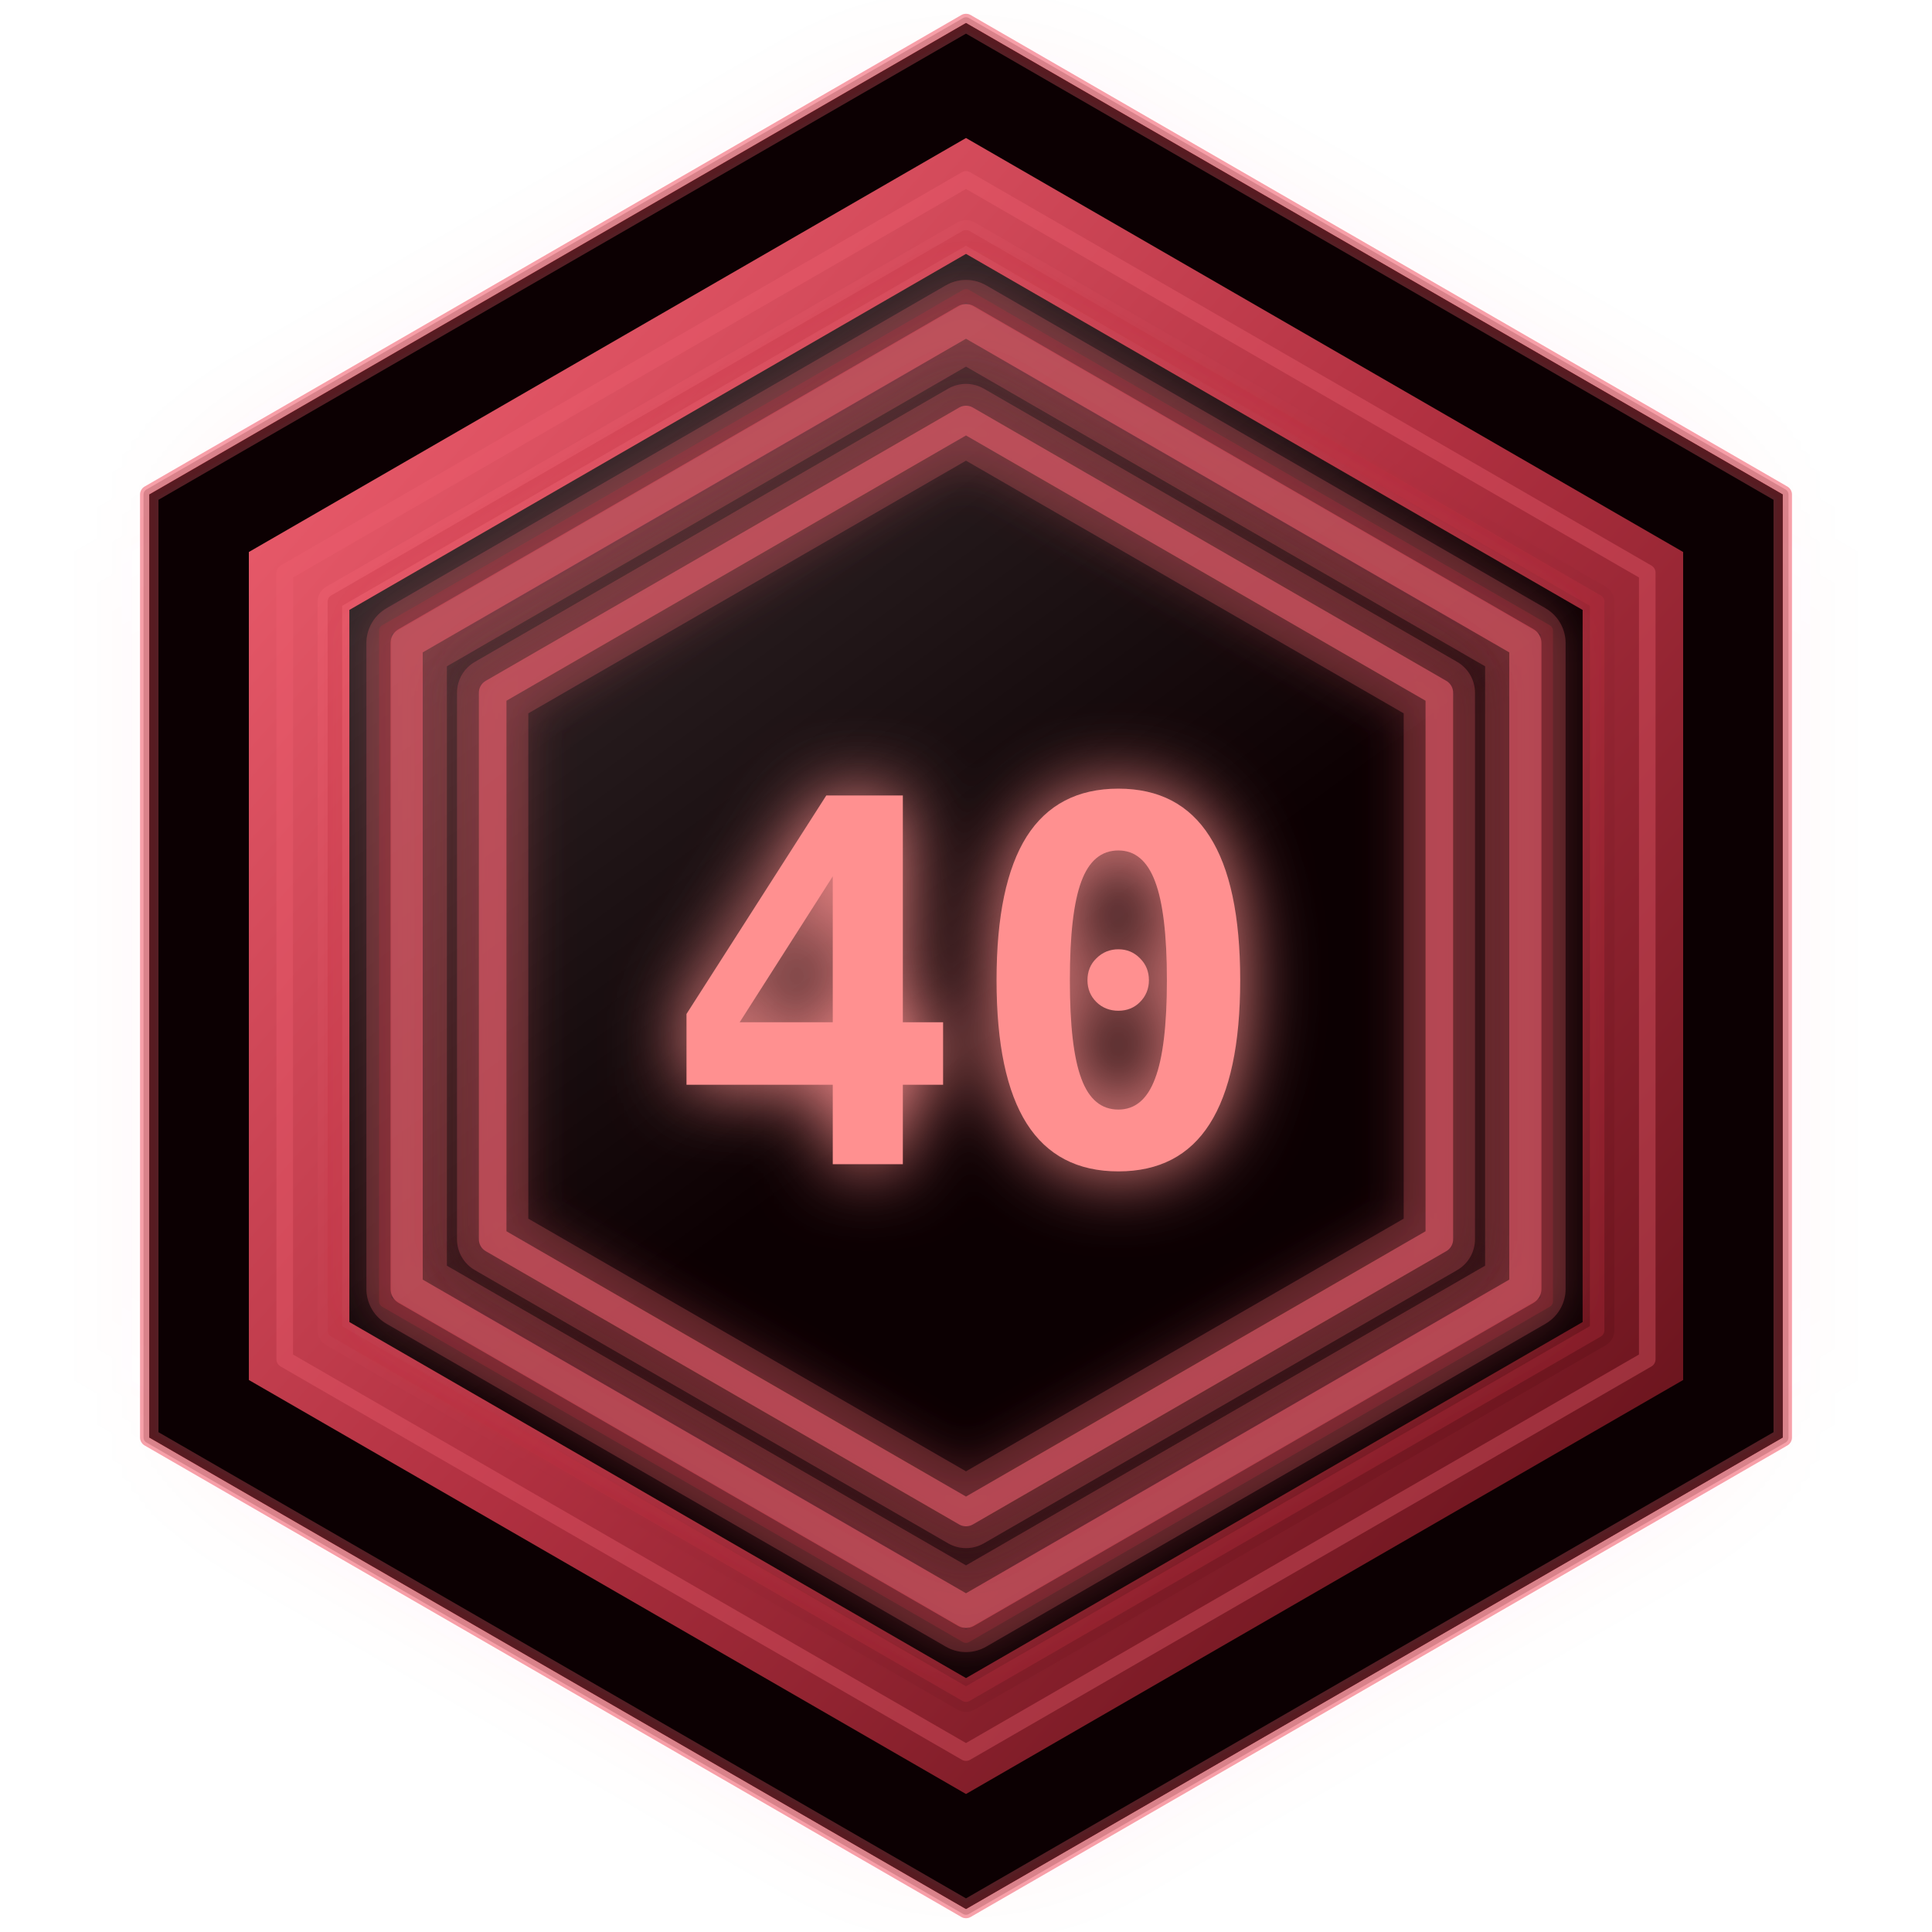
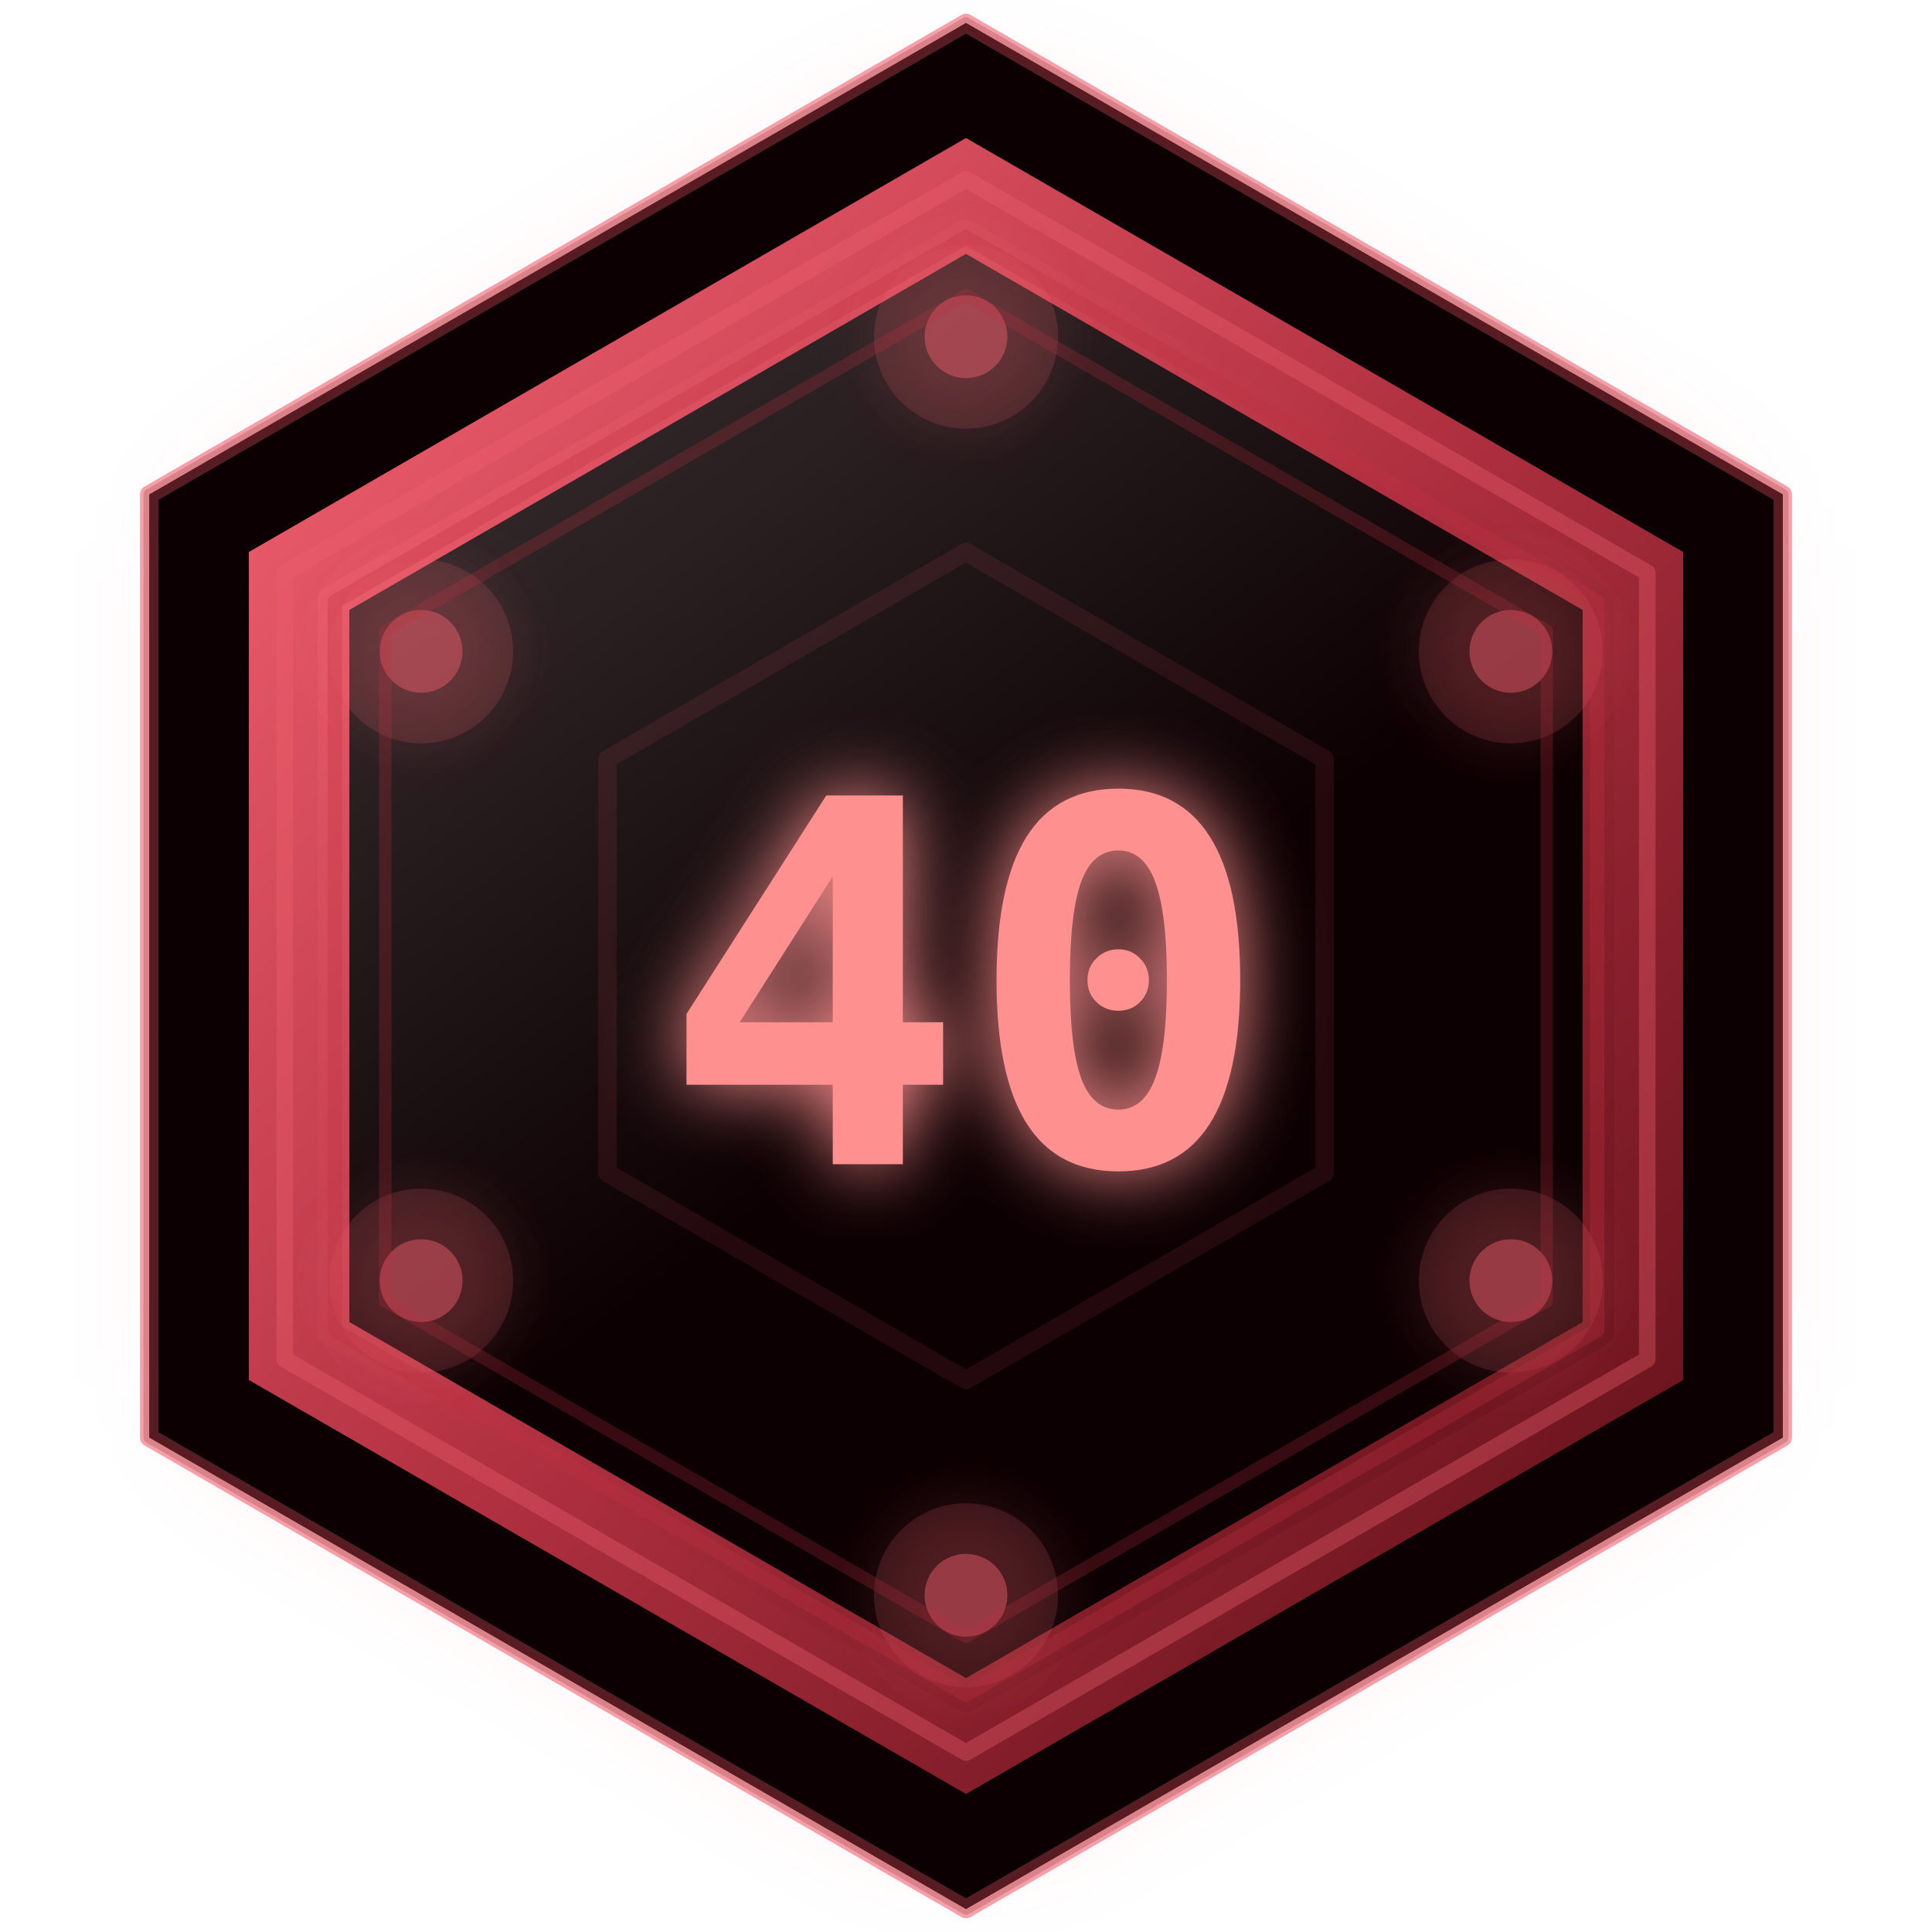
<svg xmlns="http://www.w3.org/2000/svg" width="84" height="84" viewBox="0 0 84 84" role="img" aria-label="Level 40 Badge">
  <defs>
    <radialGradient id="bglv40" cx="35%" cy="28%" r="72%">
      <stop offset="0%" stop-color="#0c0002" />
      <stop offset="100%" stop-color="#0c0002" />
    </radialGradient>
    <linearGradient id="rimlv40" x1="5%" y1="5%" x2="95%" y2="95%">
      <stop offset="0%" stop-color="#f06070" />
      <stop offset="50%" stop-color="#b03040" />
      <stop offset="100%" stop-color="#601018" />
    </linearGradient>
    <linearGradient id="shlv40" x1="18%" y1="0%" x2="82%" y2="100%">
      <stop offset="0%" stop-color="white" stop-opacity="0.18" />
      <stop offset="55%" stop-color="white" stop-opacity="0" />
    </linearGradient>
    <filter id="gllv40" x="-40%" y="-40%" width="180%" height="180%">
      <feGaussianBlur stdDeviation="1.6" result="b" />
      <feMerge>
        <feMergeNode in="b" />
        <feMergeNode in="SourceGraphic" />
      </feMerge>
    </filter>
    <filter id="halolv40" x="-35%" y="-35%" width="170%" height="170%">
      <feGaussianBlur stdDeviation="3.5" result="b" />
      <feMerge>
        <feMergeNode in="b" />
        <feMergeNode in="SourceGraphic" />
      </feMerge>
    </filter>
    <linearGradient id="pglv40_0" x1="5%" y1="0%" x2="95%" y2="100%">
      <stop offset="0%" stop-color="#f06070" stop-opacity="0.95" />
      <stop offset="38%" stop-color="#b03040" stop-opacity="0.90" />
      <stop offset="100%" stop-color="#601018" stop-opacity="0.85" />
    </linearGradient>
    <linearGradient id="pglv40_1" x1="5%" y1="0%" x2="95%" y2="100%">
      <stop offset="0%" stop-color="#f06070" stop-opacity="0.95" />
      <stop offset="38%" stop-color="#b03040" stop-opacity="0.90" />
      <stop offset="100%" stop-color="#601018" stop-opacity="0.85" />
    </linearGradient>
    <linearGradient id="pglv40_2" x1="5%" y1="0%" x2="95%" y2="100%">
      <stop offset="0%" stop-color="#f06070" stop-opacity="0.95" />
      <stop offset="38%" stop-color="#b03040" stop-opacity="0.90" />
      <stop offset="100%" stop-color="#601018" stop-opacity="0.85" />
    </linearGradient>
-     <filter id="rotGlowlv40" x="-30%" y="-30%" width="160%" height="160%">
-       <feGaussianBlur stdDeviation="1.0" result="b" />
+     <filter id="rotDotGlowlv40" x="-80%" y="-80%" width="360%" height="360%">
+       <feGaussianBlur stdDeviation="1.2" result="b" />
      <feMerge>
        <feMergeNode in="b" />
        <feMergeNode in="SourceGraphic" />
      </feMerge>
    </filter>
  </defs>
  <path d="M73.18,24.00 L73.18,60.00 L42.00,78.00 L10.82,60.00 L10.82,24.00 L42.00,6.00Z" fill="#f06070" fill-opacity="0.28" filter="url(#halolv40)" />
  <path d="M75.98,22.38 L75.98,61.62 L42.00,81.24 L8.02,61.62 L8.02,22.38 L42.00,2.76Z" fill="url(#pglv40_0)" />
  <path d="M73.18,24.00 L73.18,60.00 L42.00,78.00 L10.82,60.00 L10.82,24.00 L42.00,6.00Z" fill="#0c0002" />
  <path d="M75.98,22.38 L75.98,61.62 L42.00,81.24 L8.02,61.62 L8.02,22.38 L42.00,2.76Z" fill="none" stroke="#f06070" stroke-width="0.8" stroke-opacity="0.48" stroke-linejoin="round" />
  <path d="M73.18,24.00 L73.18,60.00 L42.00,78.00 L10.82,60.00 L10.82,24.00 L42.00,6.00Z" fill="none" stroke="#601018" stroke-width="0.5" stroke-opacity="0.28" stroke-linejoin="round" />
  <path d="M77.51,21.50 L77.51,62.50 L42.00,83.00 L6.49,62.50 L6.49,21.50 L42.00,1.00Z" fill="url(#pglv40_1)" />
  <path d="M75.98,22.38 L75.98,61.62 L42.00,81.24 L8.02,61.62 L8.02,22.38 L42.00,2.76Z" fill="#0c0002" />
  <path d="M77.51,21.50 L77.51,62.50 L42.00,83.00 L6.49,62.50 L6.49,21.50 L42.00,1.00Z" fill="none" stroke="#f06070" stroke-width="0.8" stroke-opacity="0.40" stroke-linejoin="round" />
  <path d="M75.98,22.38 L75.98,61.62 L42.00,81.24 L8.02,61.62 L8.02,22.38 L42.00,2.76Z" fill="none" stroke="#601018" stroke-width="0.5" stroke-opacity="0.24" stroke-linejoin="round" />
  <path d="M77.51,21.50 L77.51,62.50 L42.00,83.00 L6.49,62.50 L6.49,21.50 L42.00,1.00Z" fill="url(#pglv40_2)" />
  <path d="M77.51,21.50 L77.51,62.50 L42.00,83.00 L6.49,62.50 L6.49,21.50 L42.00,1.00Z" fill="#0c0002" />
  <path d="M77.51,21.50 L77.51,62.50 L42.00,83.00 L6.49,62.50 L6.49,21.50 L42.00,1.00Z" fill="none" stroke="#f06070" stroke-width="0.8" stroke-opacity="0.32" stroke-linejoin="round" />
  <path d="M77.51,21.50 L77.51,62.50 L42.00,83.00 L6.49,62.50 L6.49,21.50 L42.00,1.00Z" fill="none" stroke="#601018" stroke-width="0.5" stroke-opacity="0.20" stroke-linejoin="round" />
  <path d="M73.18,24.00 L73.18,60.00 L42.00,78.00 L10.82,60.00 L10.82,24.00 L42.00,6.00Z" fill="url(#rimlv40)" />
  <path d="M69.44,26.16 L69.44,57.84 L42.00,73.68 L14.56,57.84 L14.56,26.16 L42.00,10.32Z" fill="#0c0002" />
  <path d="M69.44,26.16 L69.44,57.84 L42.00,73.68 L14.56,57.84 L14.56,26.16 L42.00,10.32Z" fill="none" stroke="url(#rimlv40)" stroke-width="1.5" stroke-linejoin="round" />
  <path d="M68.81,26.52 L68.81,57.48 L42.00,72.96 L15.19,57.48 L15.19,26.52 L42.00,11.04Z" fill="url(#bglv40)" />
  <path d="M68.81,26.52 L68.81,57.48 L42.00,72.96 L15.19,57.48 L15.19,26.52 L42.00,11.04Z" fill="url(#shlv40)" />
-   <path d="M66.32,27.96 L66.32,56.04 L42.00,70.08 L17.68,56.04 L17.68,27.96 L42.00,13.92Z" fill="none" stroke="#f06070" stroke-width="3.5" stroke-opacity="0.25" filter="url(#rotGlowlv40)" stroke-linejoin="round" />
-   <path d="M66.32,27.96 L66.32,56.04 L42.00,70.08 L17.68,56.04 L17.68,27.96 L42.00,13.92Z" fill="none" stroke="#f06070" stroke-width="1.4" stroke-opacity="0.55" stroke-linejoin="round" />
-   <path d="M62.58,53.88 L42.00,65.76 L21.42,53.88 L21.42,30.12 L42.00,18.24 L62.58,30.12Z" fill="none" stroke="#f06070" stroke-width="3.1" stroke-opacity="0.25" filter="url(#rotGlowlv40)" stroke-linejoin="round" />
-   <path d="M62.58,53.88 L42.00,65.76 L21.42,53.88 L21.42,30.12 L42.00,18.24 L62.58,30.12Z" fill="none" stroke="#f06070" stroke-width="1.2" stroke-opacity="0.55" stroke-linejoin="round" />
+   <circle cx="65.69" cy="28.32" r="4.0" fill="#f06070" fill-opacity="0.16" filter="url(#rotDotGlowlv40)" />
+   <circle cx="65.69" cy="28.32" r="1.8" fill="#f06070" fill-opacity="0.45" />
+   <circle cx="65.69" cy="55.68" r="4.0" fill="#f06070" fill-opacity="0.16" filter="url(#rotDotGlowlv40)" />
+   <circle cx="65.69" cy="55.68" r="1.8" fill="#f06070" fill-opacity="0.45" />
+   <circle cx="42.00" cy="69.36" r="4.0" fill="#f06070" fill-opacity="0.16" filter="url(#rotDotGlowlv40)" />
+   <circle cx="42.00" cy="69.36" r="1.8" fill="#f06070" fill-opacity="0.45" />
+   <circle cx="18.31" cy="55.68" r="4.0" fill="#f06070" fill-opacity="0.16" filter="url(#rotDotGlowlv40)" />
+   <circle cx="18.31" cy="55.68" r="1.8" fill="#f06070" fill-opacity="0.45" />
+   <circle cx="18.31" cy="28.32" r="4.0" fill="#f06070" fill-opacity="0.16" filter="url(#rotDotGlowlv40)" />
+   <circle cx="18.31" cy="28.32" r="1.8" fill="#f06070" fill-opacity="0.45" />
+   <circle cx="42.00" cy="14.64" r="4.0" fill="#f06070" fill-opacity="0.16" filter="url(#rotDotGlowlv40)" />
+   <circle cx="42.00" cy="14.64" r="1.8" fill="#f06070" fill-opacity="0.45" />
+   <path d="M57.59,33.00 L57.59,51.00 L42.00,60.00 L26.41,51.00 L26.41,33.00 L42.00,24.00Z" fill="none" stroke="#f06070" stroke-width="0.8" stroke-opacity="0.10" stroke-linejoin="round" />
  <path d="M71.62,24.90 L71.62,59.10 L42.00,76.20 L12.38,59.10 L12.38,24.90 L42.00,7.80Z" fill="none" stroke="#f06070" stroke-width="0.72" stroke-opacity="0.36" stroke-linejoin="round" />
  <path d="M69.44,26.16 L69.44,57.84 L42.00,73.68 L14.56,57.84 L14.56,26.16 L42.00,10.32Z" fill="none" stroke="#c03040" stroke-width="0.63" stroke-opacity="0.30" stroke-linejoin="round" />
  <path d="M67.25,27.42 L67.25,56.58 L42.00,71.16 L16.75,56.58 L16.75,27.42 L42.00,12.84Z" fill="none" stroke="#c03040" stroke-width="0.54" stroke-opacity="0.24" stroke-linejoin="round" />
  <text x="42" y="43" text-anchor="middle" dominant-baseline="central" font-family="Orbitron,monospace" font-weight="900" font-size="22" fill="#ff9090" filter="url(#gllv40)">40</text>
</svg>
